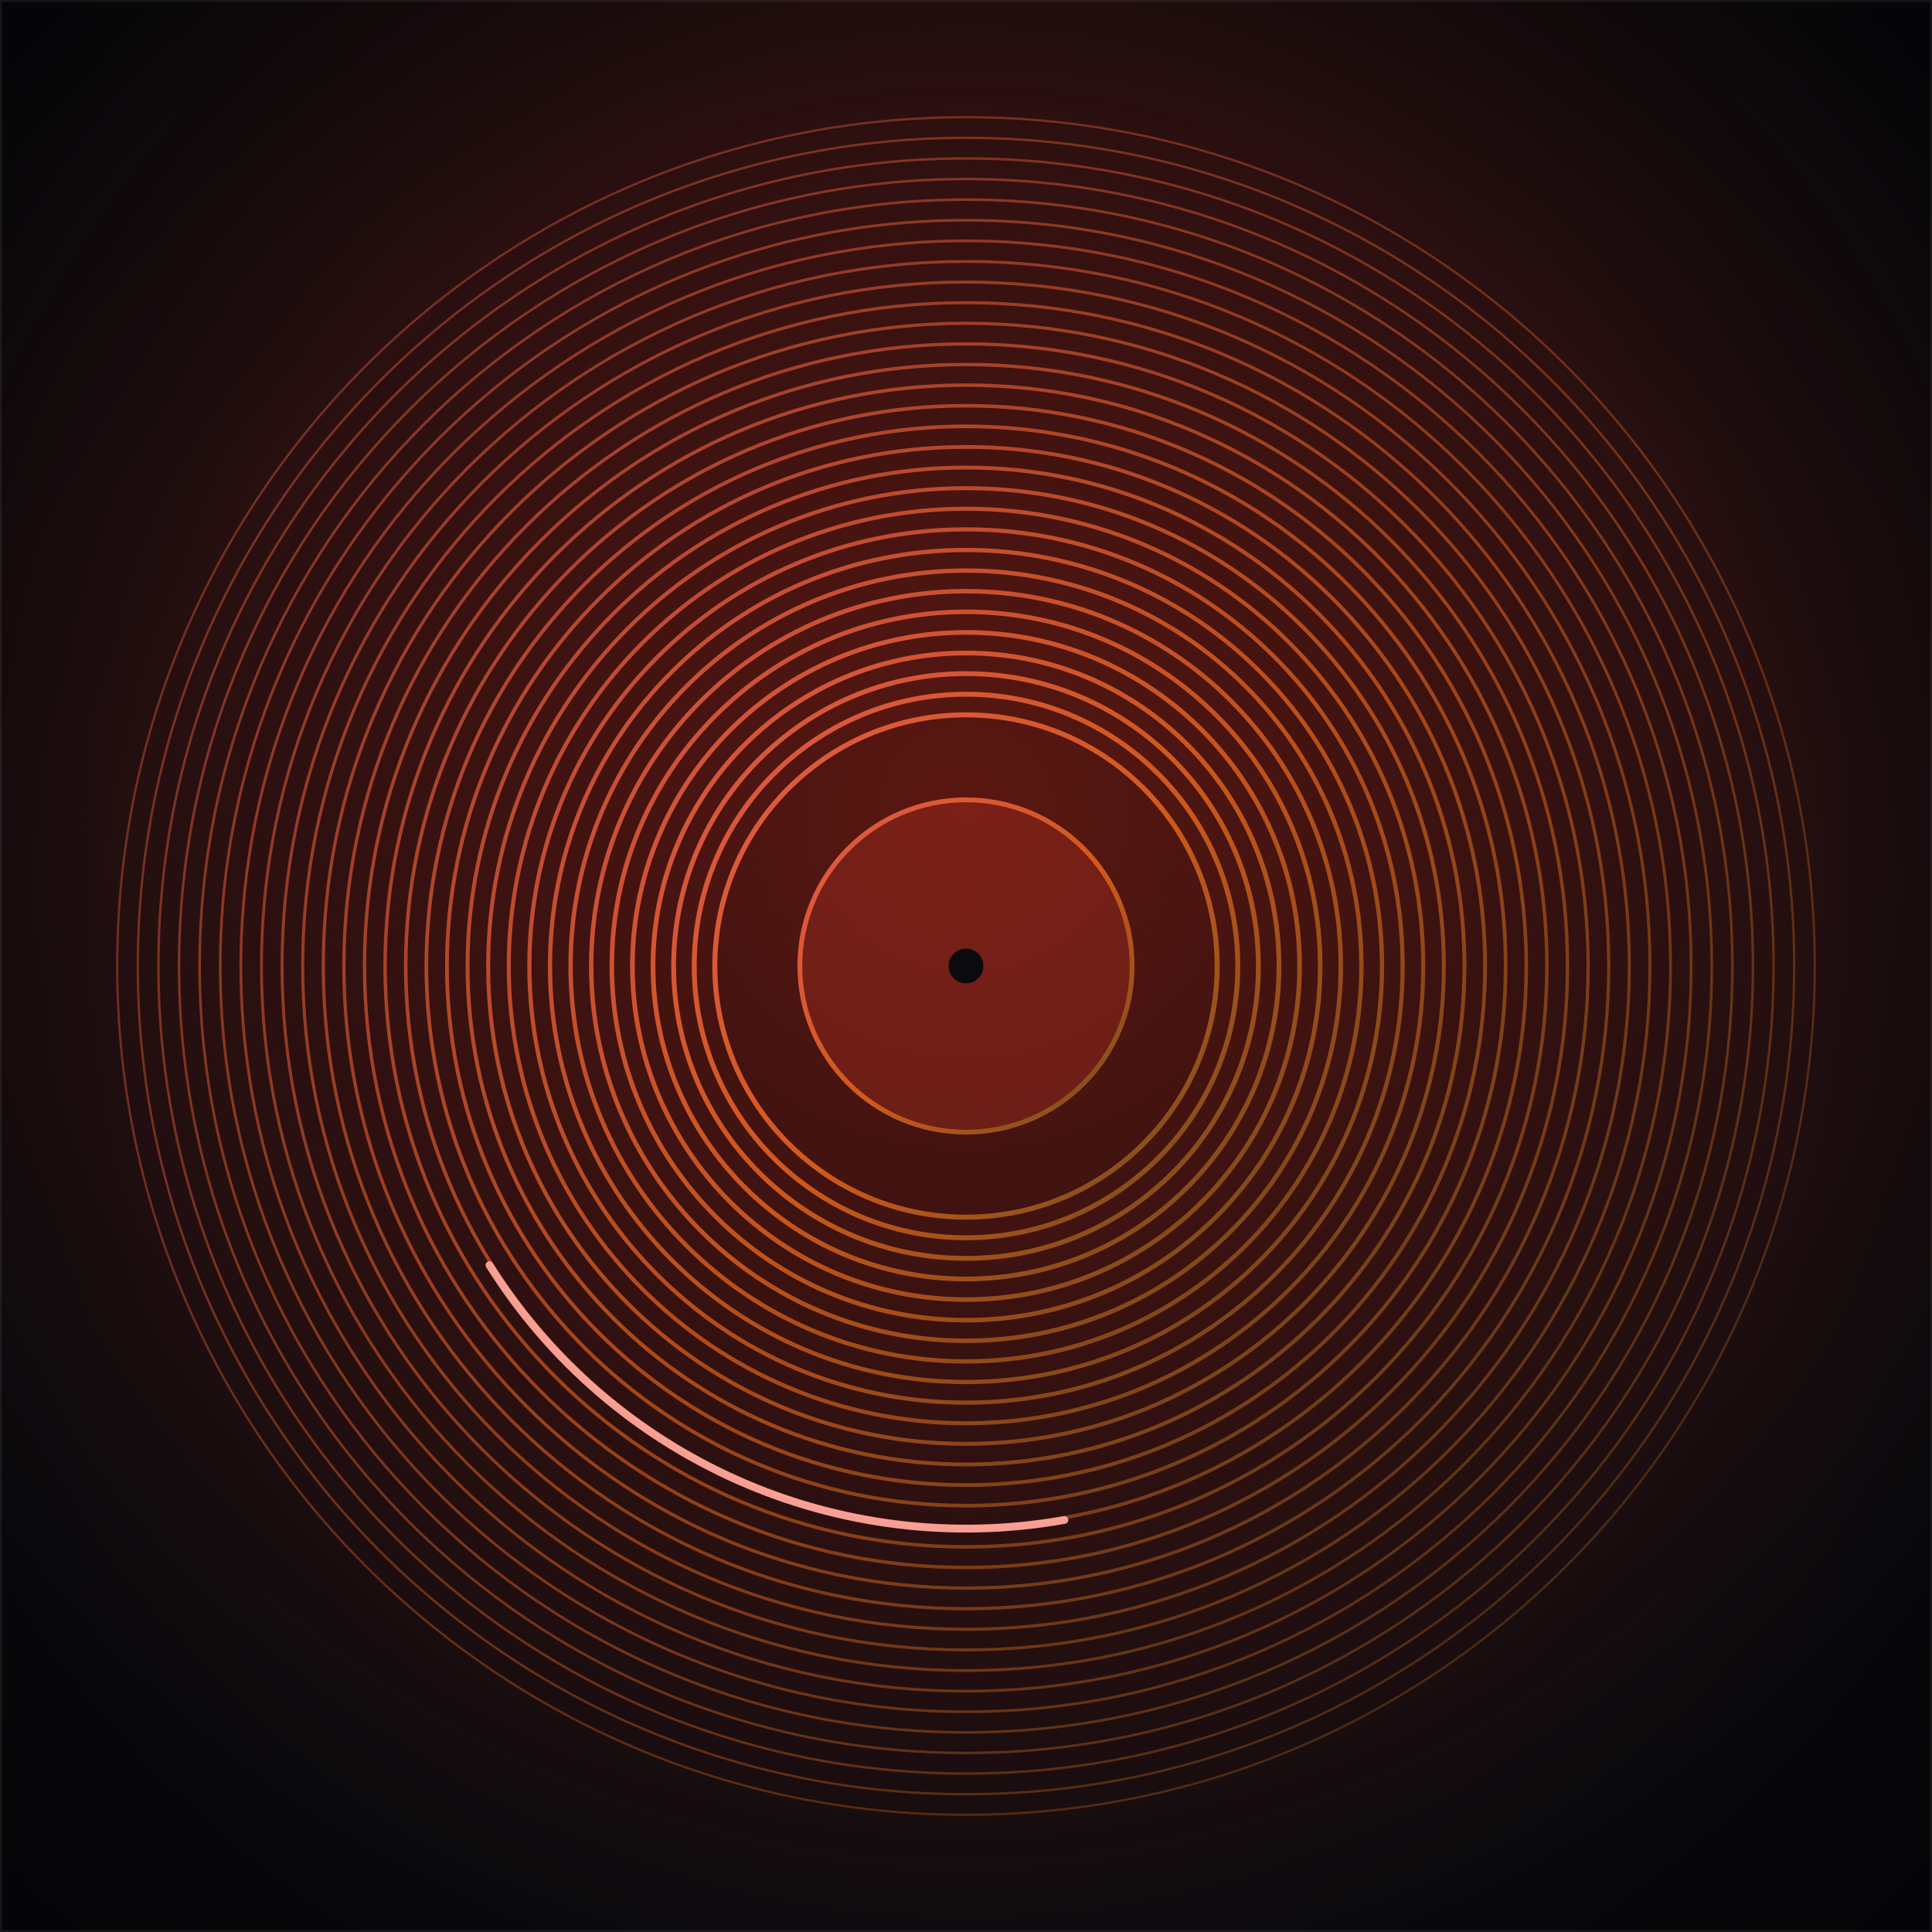
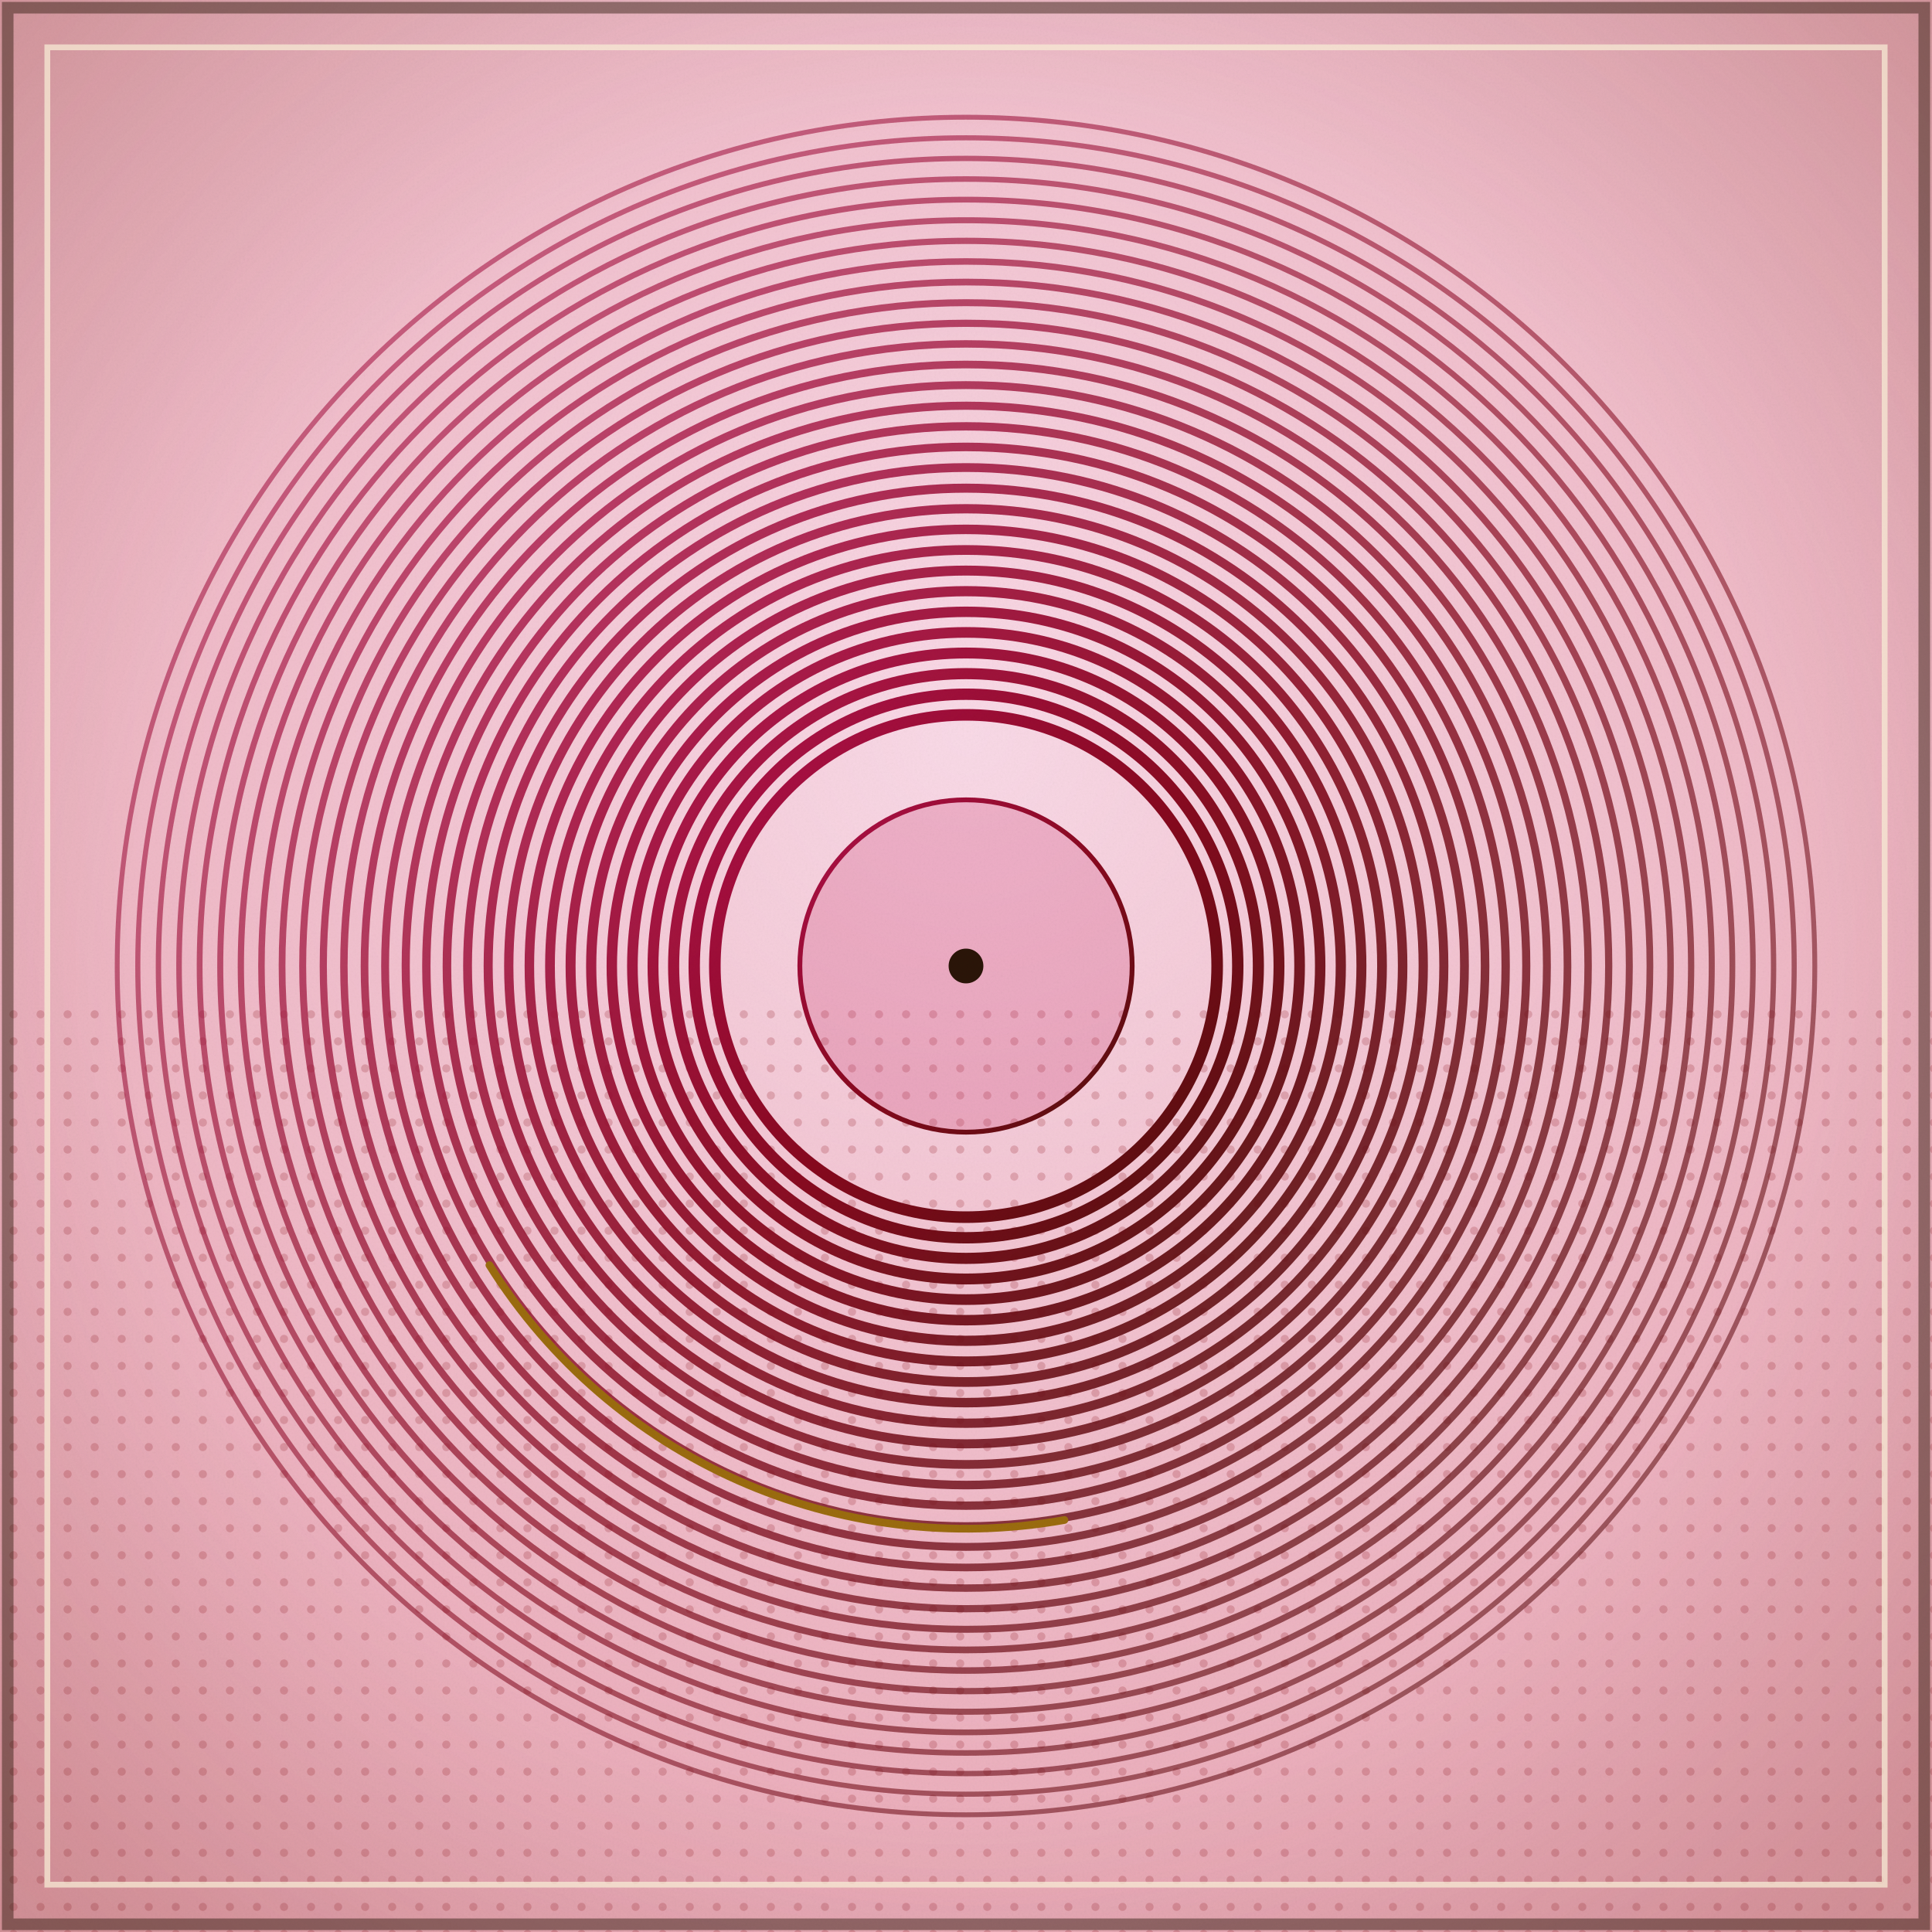
<svg xmlns="http://www.w3.org/2000/svg" viewBox="0 0 1000 1000" width="1000" height="1000" role="img" aria-label="Abstract generated cover artwork">
  <defs>
    <linearGradient id="g-6520" x1="0" y1="0" x2="1" y2="1">
-       <stop offset="0" stop-color="hsla(6.54 72% 58% / 1)" />
-       <stop offset=".55" stop-color="hsla(20.54 78% 46% / 1)" />
-       <stop offset="1" stop-color="hsla(36.54 60% 26% / 1)" />
+       <stop offset="0" stop-color="hsla(337.8 82% 38% / 1)" />
+       <stop offset=".55" stop-color="hsla(349.8 88% 28% / 1)" />
+       <stop offset="1" stop-color="hsla(363.8 74% 18% / 1)" />
    </linearGradient>
-     <radialGradient id="glow-6520" cx=".5" cy=".42" r=".62">
-       <stop offset="0" stop-color="hsla(6.54 90% 52% / 0.34)" />
-       <stop offset="1" stop-color="hsla(6.54 90% 52% / 0)" />
+     <radialGradient id="glow-6520" cx=".5" cy=".38" r=".72">
+       <stop offset="0" stop-color="hsla(331.8 70% 91% / 0.95)" />
+       <stop offset="1" stop-color="hsla(347.8 58% 76% / 0.95)" />
    </radialGradient>
+     <pattern id="dot-6520" width="14" height="14" patternUnits="userSpaceOnUse">
+       <circle cx="7" cy="7" r="2.1" fill="hsla(355.8 70% 34% / 1)" />
+     </pattern>
    <radialGradient id="vig-6520" cx=".5" cy=".5" r=".78">
-       <stop offset=".55" stop-color="#000" stop-opacity="0" />
-       <stop offset="1" stop-color="#000" stop-opacity=".72" />
+       <stop offset=".55" stop-color="#5A2A10" stop-opacity="0" />
+       <stop offset="1" stop-color="#5A2A10" stop-opacity=".22" />
    </radialGradient>
    <filter id="grain-6520" x="0" y="0" width="100%" height="100%">
      <feTurbulence type="fractalNoise" baseFrequency=".9" numOctaves="3" seed="20" result="n" />
      <feColorMatrix in="n" type="saturate" values="0" />
    </filter>
    <filter id="soft-6520" x="-20%" y="-20%" width="140%" height="140%">
      <feGaussianBlur stdDeviation="14" />
    </filter>
  </defs>
-   <rect width="1000" height="1000" fill="#0B0B0F" />
+   <rect width="1000" height="1000" fill="#F6EAD4" />
  <rect width="1000" height="1000" fill="url(#glow-6520)" />
-   <circle cx="500" cy="500" r="130" fill="none" stroke="url(#g-6520)" stroke-width="2.6" opacity="1" />
-   <circle cx="500" cy="500" r="140.67" fill="none" stroke="url(#g-6520)" stroke-width="2.55" opacity="0.98" />
-   <circle cx="500" cy="500" r="151.33" fill="none" stroke="url(#g-6520)" stroke-width="2.5" opacity="0.96" />
-   <circle cx="500" cy="500" r="162" fill="none" stroke="url(#g-6520)" stroke-width="2.45" opacity="0.94" />
-   <circle cx="500" cy="500" r="172.67" fill="none" stroke="url(#g-6520)" stroke-width="2.4" opacity="0.92" />
-   <circle cx="500" cy="500" r="183.33" fill="none" stroke="url(#g-6520)" stroke-width="2.35" opacity="0.9" />
-   <circle cx="500" cy="500" r="194" fill="none" stroke="url(#g-6520)" stroke-width="2.3" opacity="0.88" />
-   <circle cx="500" cy="500" r="204.67" fill="none" stroke="url(#g-6520)" stroke-width="2.25" opacity="0.86" />
-   <circle cx="500" cy="500" r="215.33" fill="none" stroke="url(#g-6520)" stroke-width="2.2" opacity="0.85" />
-   <circle cx="500" cy="500" r="226" fill="none" stroke="url(#g-6520)" stroke-width="2.15" opacity="0.83" />
-   <circle cx="500" cy="500" r="236.67" fill="none" stroke="url(#g-6520)" stroke-width="2.1" opacity="0.81" />
-   <circle cx="500" cy="500" r="247.33" fill="none" stroke="url(#g-6520)" stroke-width="2.05" opacity="0.79" />
-   <circle cx="500" cy="500" r="258" fill="none" stroke="url(#g-6520)" stroke-width="2" opacity="0.77" />
-   <circle cx="500" cy="500" r="268.67" fill="none" stroke="url(#g-6520)" stroke-width="1.95" opacity="0.75" />
-   <circle cx="500" cy="500" r="279.33" fill="none" stroke="url(#g-6520)" stroke-width="1.9" opacity="0.73" />
-   <circle cx="500" cy="500" r="290" fill="none" stroke="url(#g-6520)" stroke-width="1.85" opacity="0.71" />
-   <circle cx="500" cy="500" r="300.67" fill="none" stroke="url(#g-6520)" stroke-width="1.8" opacity="0.69" />
-   <circle cx="500" cy="500" r="311.33" fill="none" stroke="url(#g-6520)" stroke-width="1.75" opacity="0.67" />
-   <circle cx="500" cy="500" r="322" fill="none" stroke="url(#g-6520)" stroke-width="1.7" opacity="0.65" />
-   <circle cx="500" cy="500" r="332.67" fill="none" stroke="url(#g-6520)" stroke-width="1.65" opacity="0.63" />
-   <circle cx="500" cy="500" r="343.33" fill="none" stroke="url(#g-6520)" stroke-width="1.6" opacity="0.61" />
-   <circle cx="500" cy="500" r="354" fill="none" stroke="url(#g-6520)" stroke-width="1.55" opacity="0.59" />
-   <circle cx="500" cy="500" r="364.67" fill="none" stroke="url(#g-6520)" stroke-width="1.5" opacity="0.57" />
-   <circle cx="500" cy="500" r="375.33" fill="none" stroke="url(#g-6520)" stroke-width="1.45" opacity="0.56" />
-   <circle cx="500" cy="500" r="386" fill="none" stroke="url(#g-6520)" stroke-width="1.4" opacity="0.54" />
-   <circle cx="500" cy="500" r="396.67" fill="none" stroke="url(#g-6520)" stroke-width="1.35" opacity="0.52" />
-   <circle cx="500" cy="500" r="407.33" fill="none" stroke="url(#g-6520)" stroke-width="1.3" opacity="0.5" />
-   <circle cx="500" cy="500" r="418" fill="none" stroke="url(#g-6520)" stroke-width="1.25" opacity="0.48" />
-   <circle cx="500" cy="500" r="428.67" fill="none" stroke="url(#g-6520)" stroke-width="1.2" opacity="0.46" />
-   <circle cx="500" cy="500" r="439.33" fill="none" stroke="url(#g-6520)" stroke-width="1.15" opacity="0.44" />
-   <path d="M550.94 786.75A291.24 291.24 0 0 1 253.32 654.82" fill="none" stroke="hsla(6.54 100% 80% / 0.95)" stroke-width="4" stroke-linecap="round" />
-   <circle cx="500" cy="500" r="86" fill="hsla(6.54 68% 46% / 0.3)" stroke="url(#g-6520)" stroke-width="2.5" />
-   <circle cx="500" cy="500" r="9" fill="#0B0B0F" />
+   <rect y="520" width="1000" height="480" fill="url(#dot-6520)" opacity=".22" />
+   <circle cx="500" cy="500" r="130" fill="none" stroke="url(#g-6520)" stroke-width="6" opacity="1" />
+   <circle cx="500" cy="500" r="140.67" fill="none" stroke="url(#g-6520)" stroke-width="5.88" opacity="0.99" />
+   <circle cx="500" cy="500" r="151.33" fill="none" stroke="url(#g-6520)" stroke-width="5.76" opacity="0.97" />
+   <circle cx="500" cy="500" r="162" fill="none" stroke="url(#g-6520)" stroke-width="5.64" opacity="0.96" />
+   <circle cx="500" cy="500" r="172.67" fill="none" stroke="url(#g-6520)" stroke-width="5.52" opacity="0.94" />
+   <circle cx="500" cy="500" r="183.33" fill="none" stroke="url(#g-6520)" stroke-width="5.4" opacity="0.93" />
+   <circle cx="500" cy="500" r="194" fill="none" stroke="url(#g-6520)" stroke-width="5.28" opacity="0.91" />
+   <circle cx="500" cy="500" r="204.67" fill="none" stroke="url(#g-6520)" stroke-width="5.16" opacity="0.9" />
+   <circle cx="500" cy="500" r="215.33" fill="none" stroke="url(#g-6520)" stroke-width="5.04" opacity="0.88" />
+   <circle cx="500" cy="500" r="226" fill="none" stroke="url(#g-6520)" stroke-width="4.92" opacity="0.87" />
+   <circle cx="500" cy="500" r="236.67" fill="none" stroke="url(#g-6520)" stroke-width="4.8" opacity="0.85" />
+   <circle cx="500" cy="500" r="247.33" fill="none" stroke="url(#g-6520)" stroke-width="4.68" opacity="0.84" />
+   <circle cx="500" cy="500" r="258" fill="none" stroke="url(#g-6520)" stroke-width="4.56" opacity="0.82" />
+   <circle cx="500" cy="500" r="268.67" fill="none" stroke="url(#g-6520)" stroke-width="4.44" opacity="0.81" />
+   <circle cx="500" cy="500" r="279.33" fill="none" stroke="url(#g-6520)" stroke-width="4.32" opacity="0.79" />
+   <circle cx="500" cy="500" r="290" fill="none" stroke="url(#g-6520)" stroke-width="4.2" opacity="0.78" />
+   <circle cx="500" cy="500" r="300.67" fill="none" stroke="url(#g-6520)" stroke-width="4.08" opacity="0.76" />
+   <circle cx="500" cy="500" r="311.33" fill="none" stroke="url(#g-6520)" stroke-width="3.96" opacity="0.75" />
+   <circle cx="500" cy="500" r="322" fill="none" stroke="url(#g-6520)" stroke-width="3.84" opacity="0.73" />
+   <circle cx="500" cy="500" r="332.67" fill="none" stroke="url(#g-6520)" stroke-width="3.72" opacity="0.72" />
+   <circle cx="500" cy="500" r="343.33" fill="none" stroke="url(#g-6520)" stroke-width="3.6" opacity="0.7" />
+   <circle cx="500" cy="500" r="354" fill="none" stroke="url(#g-6520)" stroke-width="3.48" opacity="0.69" />
+   <circle cx="500" cy="500" r="364.67" fill="none" stroke="url(#g-6520)" stroke-width="3.36" opacity="0.67" />
+   <circle cx="500" cy="500" r="375.33" fill="none" stroke="url(#g-6520)" stroke-width="3.24" opacity="0.66" />
+   <circle cx="500" cy="500" r="386" fill="none" stroke="url(#g-6520)" stroke-width="3.12" opacity="0.64" />
+   <circle cx="500" cy="500" r="396.67" fill="none" stroke="url(#g-6520)" stroke-width="3" opacity="0.63" />
+   <circle cx="500" cy="500" r="407.33" fill="none" stroke="url(#g-6520)" stroke-width="2.88" opacity="0.61" />
+   <circle cx="500" cy="500" r="418" fill="none" stroke="url(#g-6520)" stroke-width="2.76" opacity="0.6" />
+   <circle cx="500" cy="500" r="428.67" fill="none" stroke="url(#g-6520)" stroke-width="2.64" opacity="0.58" />
+   <circle cx="500" cy="500" r="439.33" fill="none" stroke="url(#g-6520)" stroke-width="2.52" opacity="0.57" />
+   <path d="M550.94 786.75A291.24 291.24 0 0 1 253.32 654.82" fill="none" stroke="#9A6B0F" stroke-width="4" stroke-linecap="round" />
+   <circle cx="500" cy="500" r="86" fill="hsla(337.8 68% 46% / 0.22)" stroke="url(#g-6520)" stroke-width="2.5" />
+   <circle cx="500" cy="500" r="9" fill="#2A1508" />
  <rect width="1000" height="1000" fill="url(#vig-6520)" />
-   <rect width="1000" height="1000" filter="url(#grain-6520)" opacity=".055" style="mix-blend-mode:overlay" />
-   <rect x=".5" y=".5" width="999" height="999" fill="none" stroke="rgba(255,255,255,.07)" />
+   <rect width="1000" height="1000" filter="url(#grain-6520)" opacity=".07" style="mix-blend-mode:multiply" />
+   <rect x="4" y="4" width="992" height="992" fill="none" stroke="#2A1508" stroke-opacity=".45" stroke-width="6" />
+   <rect x="24.5" y="24.5" width="951" height="951" fill="none" stroke="#F6EAD4" stroke-opacity=".75" stroke-width="3" />
</svg>
